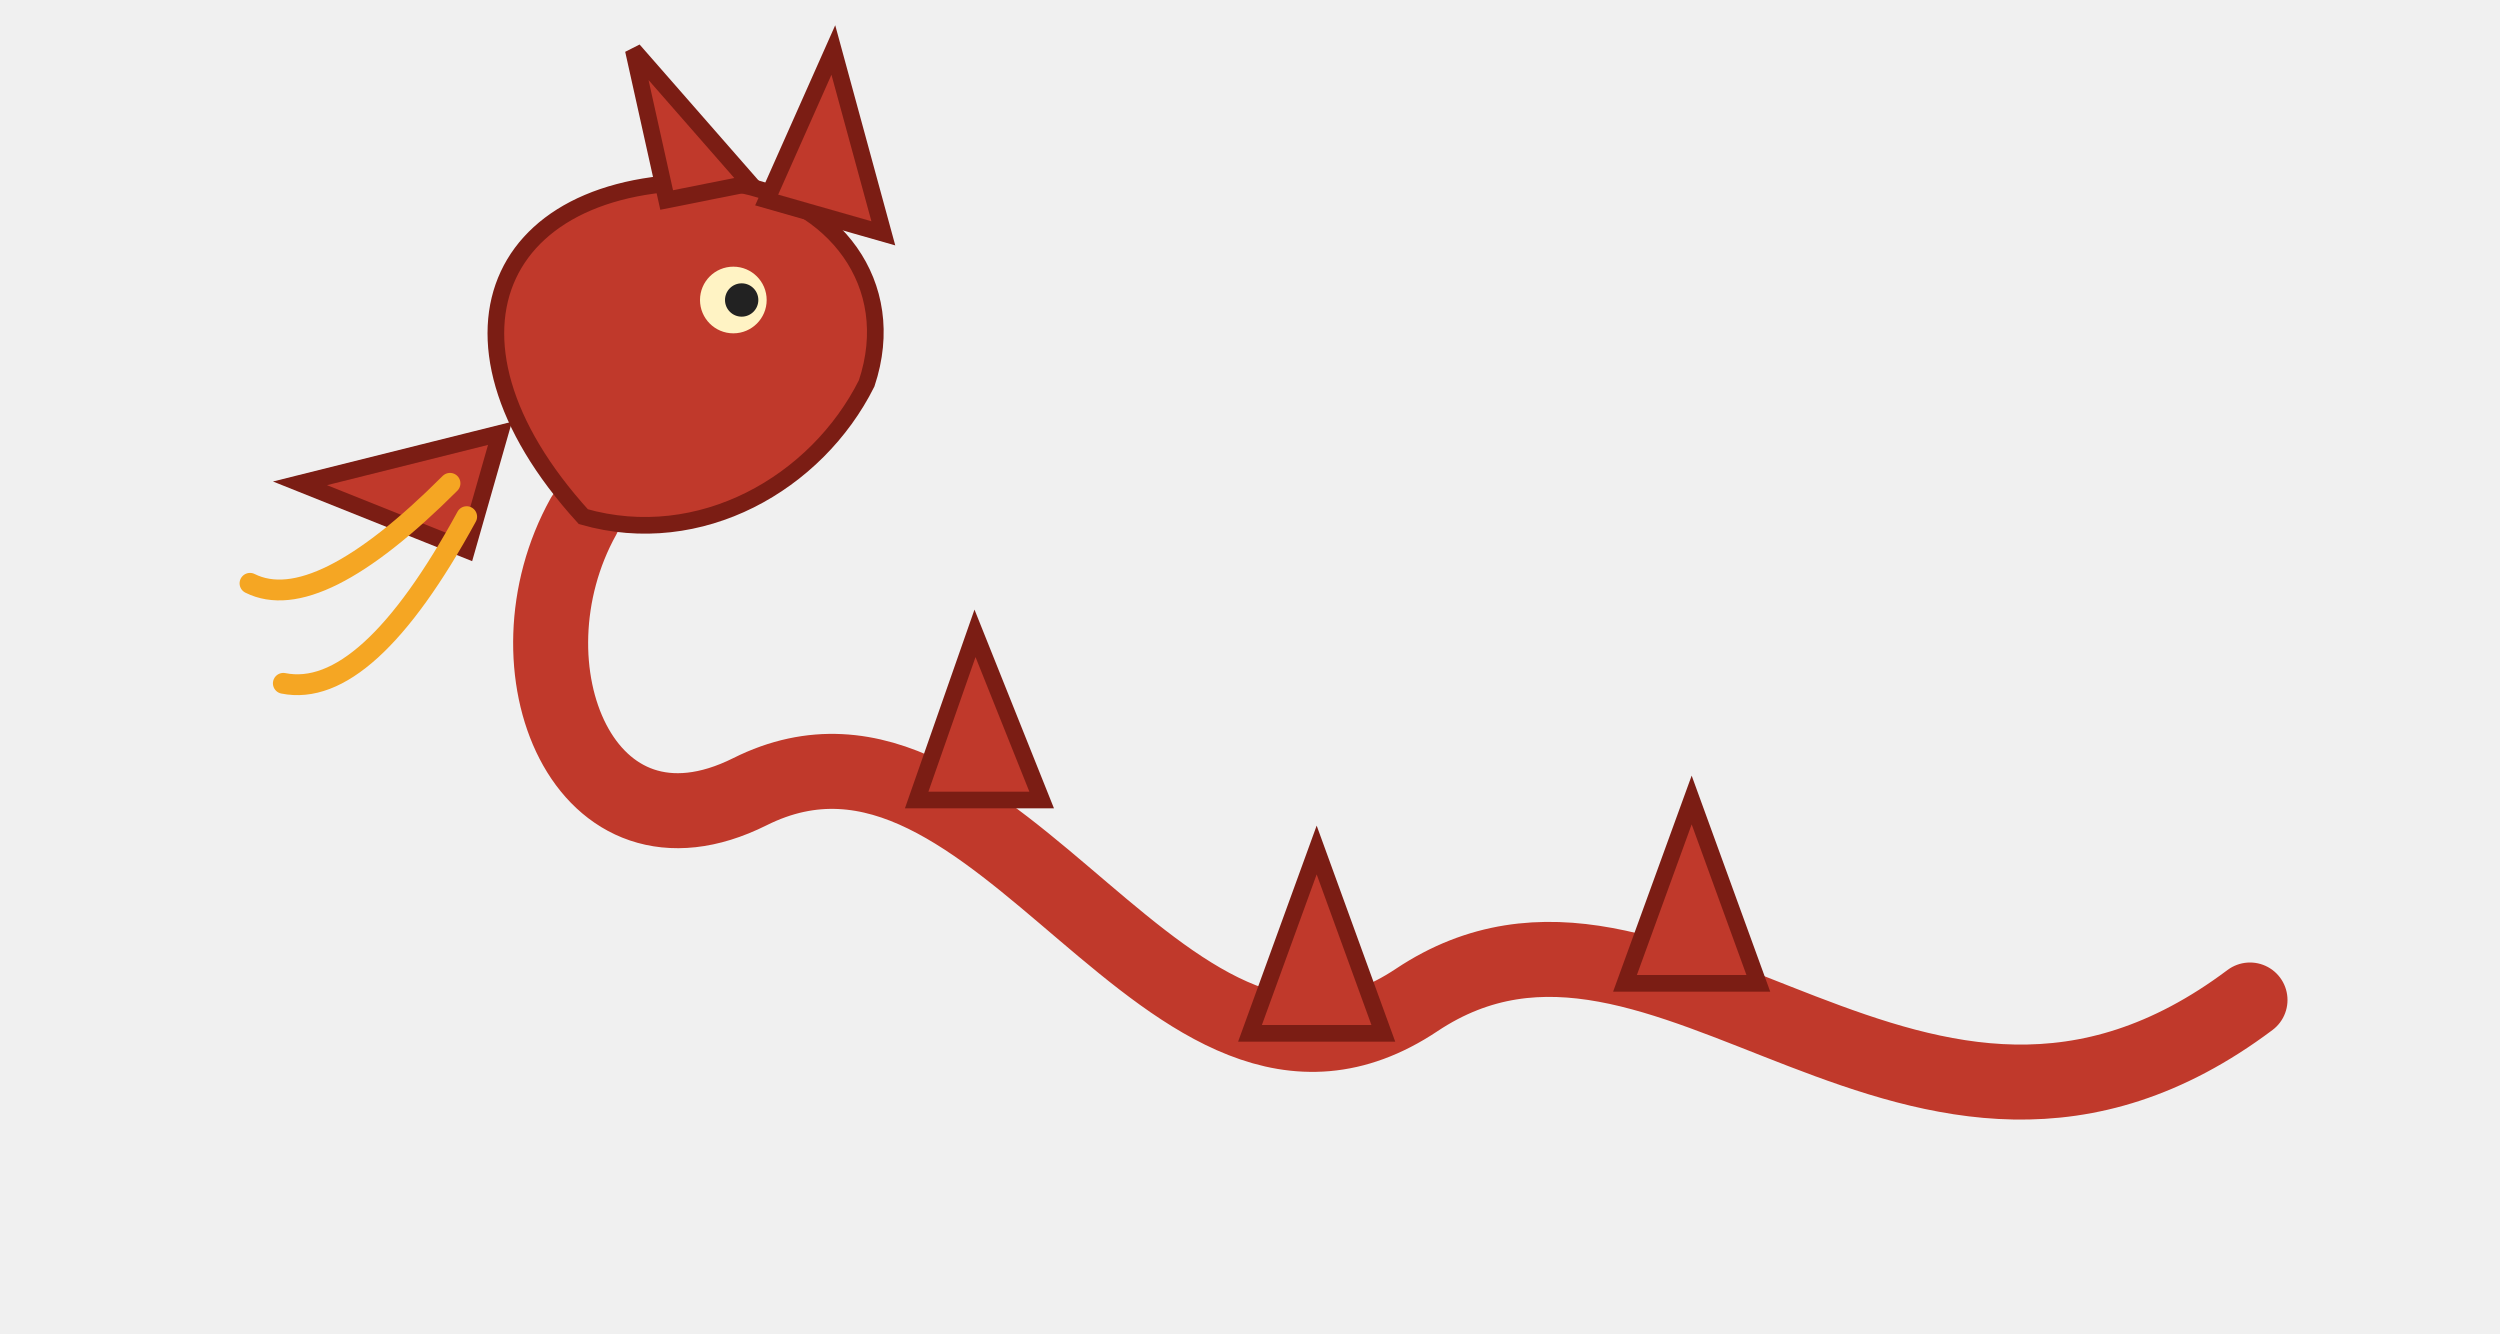
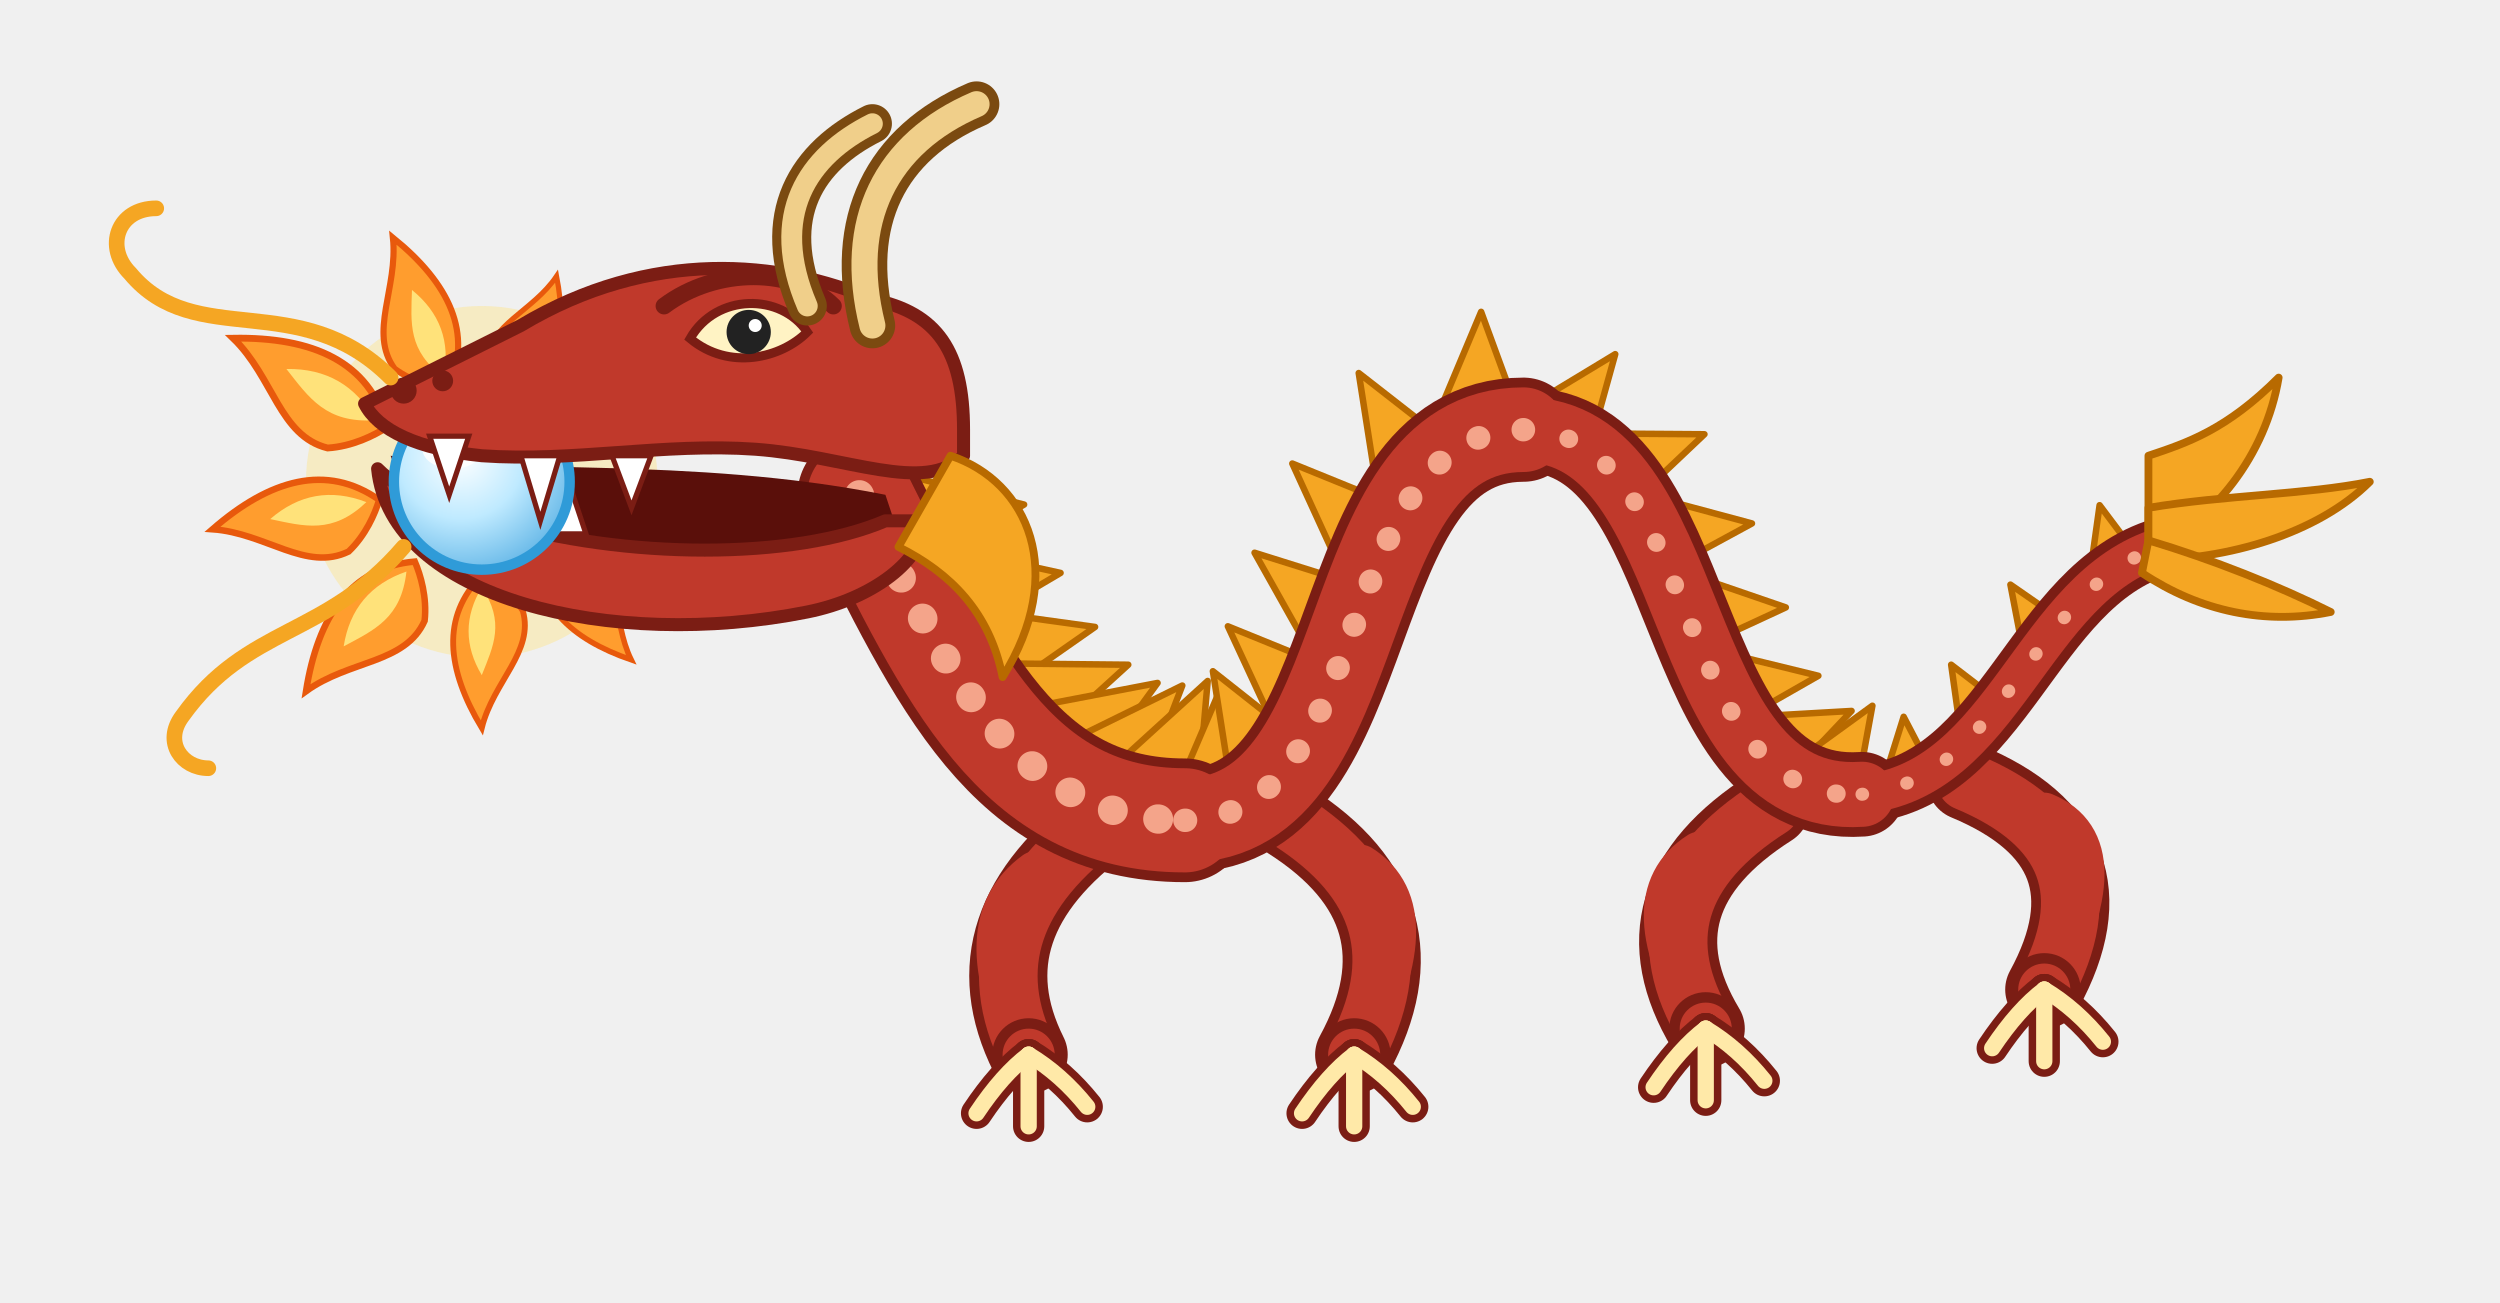
- <svg xmlns="http://www.w3.org/2000/svg" viewBox="0 0 300 160" role="img" aria-label="Dragon">
-   <g fill="none" stroke="#c0392b" stroke-width="9" stroke-linecap="round" stroke-linejoin="round">
-     <path d="M270 120 C230 150 200 100 170 120 C140 140 120 80 90 95 C70 105 60 80 70 62" />
+ <svg xmlns="http://www.w3.org/2000/svg" viewBox="0 0 384 200" role="img" aria-label="Dragon">
+   <defs>
+     <radialGradient id="pearl" cx=".38" cy=".35" r=".8">
+       <stop offset="0" stop-color="#ffffff" />
+       <stop offset=".45" stop-color="#bfeaff" />
+       <stop offset="1" stop-color="#4aa8e0" />
+     </radialGradient>
+   </defs>
+   <g transform="translate(36 14)">
+     <g stroke-linecap="round" fill="none">
+       <path d="M134 112 Q112 128 122 148" stroke="#7b1d14" stroke-width="12" />
+       <path d="M134 112 Q112 128 122 148" stroke="#c0392b" stroke-width="9" />
+       <path d="M123.0 120.0 Q112 128 122 148" stroke="#c0392b" stroke-width="6.5" />
+       <circle cx="122" cy="148" r="4.8" fill="#c0392b" stroke="#7b1d14" stroke-width="1.6" />
+       <g stroke="#7b1d14" stroke-width="4.8">
+         <path d="M122 148 q-4 3 -8 9" />
+         <path d="M122 148 q0 5 0 11" />
+         <path d="M122 148 q5 3 9 8" />
+       </g>
+       <g stroke="#ffe9a8" stroke-width="2.5">
+         <path d="M122 148 q-4 3 -8 9" />
+         <path d="M122 148 q0 5 0 11" />
+         <path d="M122 148 q5 3 9 8" />
+       </g>
+     </g>
+     <g stroke-linecap="round" fill="none">
+       <path d="M162 112 Q184 126 172 148" stroke="#7b1d14" stroke-width="12" />
+       <path d="M162 112 Q184 126 172 148" stroke="#c0392b" stroke-width="9" />
+       <path d="M173.0 119.0 Q184 126 172 148" stroke="#c0392b" stroke-width="6.5" />
+       <circle cx="172" cy="148" r="4.8" fill="#c0392b" stroke="#7b1d14" stroke-width="1.6" />
+       <g stroke="#7b1d14" stroke-width="4.8">
+         <path d="M172 148 q-4 3 -8 9" />
+         <path d="M172 148 q0 5 0 11" />
+         <path d="M172 148 q5 3 9 8" />
+       </g>
+       <g stroke="#ffe9a8" stroke-width="2.5">
+         <path d="M172 148 q-4 3 -8 9" />
+         <path d="M172 148 q0 5 0 11" />
+         <path d="M172 148 q5 3 9 8" />
+       </g>
+     </g>
+     <g stroke-linecap="round" fill="none">
+       <path d="M236 110 Q214 124 226 144" stroke="#7b1d14" stroke-width="12" />
+       <path d="M236 110 Q214 124 226 144" stroke="#c0392b" stroke-width="9" />
+       <path d="M225.0 117.0 Q214 124 226 144" stroke="#c0392b" stroke-width="6.5" />
+       <circle cx="226" cy="144" r="4.8" fill="#c0392b" stroke="#7b1d14" stroke-width="1.6" />
+       <g stroke="#7b1d14" stroke-width="4.8">
+         <path d="M226 144 q-4 3 -8 9" />
+         <path d="M226 144 q0 5 0 11" />
+         <path d="M226 144 q5 3 9 8" />
+       </g>
+       <g stroke="#ffe9a8" stroke-width="2.5">
+         <path d="M226 144 q-4 3 -8 9" />
+         <path d="M226 144 q0 5 0 11" />
+         <path d="M226 144 q5 3 9 8" />
+       </g>
+     </g>
+     <g stroke-linecap="round" fill="none">
+       <path d="M266 106 Q290 116 278 138" stroke="#7b1d14" stroke-width="12" />
+       <path d="M266 106 Q290 116 278 138" stroke="#c0392b" stroke-width="9" />
+       <path d="M278.0 111.0 Q290 116 278 138" stroke="#c0392b" stroke-width="6.5" />
+       <circle cx="278" cy="138" r="4.8" fill="#c0392b" stroke="#7b1d14" stroke-width="1.6" />
+       <g stroke="#7b1d14" stroke-width="4.8">
+         <path d="M278 138 q-4 3 -8 9" />
+         <path d="M278 138 q0 5 0 11" />
+         <path d="M278 138 q5 3 9 8" />
+       </g>
+       <g stroke="#ffe9a8" stroke-width="2.5">
+         <path d="M278 138 q-4 3 -8 9" />
+         <path d="M278 138 q0 5 0 11" />
+         <path d="M278 138 q5 3 9 8" />
+       </g>
+     </g>
+     <g fill="#f5a623" stroke="#b86a00" stroke-width="1" stroke-linejoin="round">
+       <path d="M102.2 58.8 L121.3 63.5 L108.2 70.8Z" />
+       <path d="M107.7 69.8 L126.9 74.0 L114.0 81.6Z" />
+       <path d="M112.7 79.6 L132.2 82.3 L119.9 90.9Z" />
+       <path d="M117.6 87.9 L137.3 88.1 L126.2 98.2Z" />
+       <path d="M122.5 94.6 L141.8 90.9 L133.0 103.0Z" />
+       <path d="M127.9 100.0 L145.6 91.3 L140.2 105.4Z" />
+       <path d="M134.9 103.9 L149.5 90.6 L148.2 105.6Z" />
+       <path d="M144.7 107.6 L151.3 92.2 L155.7 104.1Z" />
+       <path d="M152.9 105.7 L150.3 89.1 L160.3 97.0Z" />
+       <path d="M159.7 97.5 L152.6 82.2 L164.4 87.0Z" />
+       <path d="M164.9 85.5 L156.7 70.9 L168.8 74.7Z" />
+       <path d="M169.5 72.5 L162.5 57.2 L174.3 62.0Z" />
+       <path d="M175.3 59.9 L172.7 43.3 L182.7 51.1Z" />
+       <path d="M185.0 49.4 L191.5 33.9 L195.9 45.9Z" />
+       <path d="M200.2 47.6 L212.1 40.4 L209.3 50.5Z" />
+       <path d="M211.9 52.6 L225.8 52.7 L218.2 59.9Z" />
+       <path d="M219.7 62.8 L233.1 66.4 L223.9 71.4Z" />
+       <path d="M225.2 74.8 L238.3 79.3 L228.8 83.7Z" />
+       <path d="M229.8 86.5 L243.3 89.8 L234.2 95.0Z" />
+       <path d="M234.5 96.0 L248.4 95.2 L241.2 102.8Z" />
+       <path d="M240.3 102.6 L251.6 94.4 L249.7 104.8Z" />
+       <path d="M253.4 105.7 L256.4 96.1 L259.9 102.8Z" />
+       <path d="M265.1 98.1 L263.7 88.1 L269.7 92.7Z" />
+       <path d="M274.7 85.7 L272.8 75.8 L279.0 80.1Z" />
+       <path d="M285.1 73.6 L286.5 63.6 L291.0 69.6Z" />
+     </g>
+     <path d="M96 62 C110 90 120 112 146 112" stroke="#7b1d14" stroke-width="19" fill="none" stroke-linecap="round" />
+     <path d="M146 112 C176 112 168 52 198 52" stroke="#7b1d14" stroke-width="16" fill="none" stroke-linecap="round" />
+     <path d="M198 52 C226 52 220 110 250 108" stroke="#7b1d14" stroke-width="13" fill="none" stroke-linecap="round" />
+     <path d="M250 108 C272 106 276 76 296 70" stroke="#7b1d14" stroke-width="9" fill="none" stroke-linecap="round" />
+     <path d="M96 62 C110 90 120 112 146 112" stroke="#c0392b" stroke-width="16" fill="none" stroke-linecap="round" />
+     <path d="M146 112 C176 112 168 52 198 52" stroke="#c0392b" stroke-width="13" fill="none" stroke-linecap="round" />
+     <path d="M198 52 C226 52 220 110 250 108" stroke="#c0392b" stroke-width="10" fill="none" stroke-linecap="round" />
+     <path d="M250 108 C272 106 276 76 296 70" stroke="#c0392b" stroke-width="6" fill="none" stroke-linecap="round" />
+     <path d="M96 62 C110 90 120 112 146 112" stroke="#f4a48a" stroke-width="4.5" stroke-dasharray="0.1 7" fill="none" stroke-linecap="round" />
+     <path d="M146 112 C176 112 168 52 198 52" stroke="#f4a48a" stroke-width="3.6" stroke-dasharray="0.1 7" fill="none" stroke-linecap="round" />
+     <path d="M198 52 C226 52 220 110 250 108" stroke="#f4a48a" stroke-width="2.8" stroke-dasharray="0.1 7" fill="none" stroke-linecap="round" />
+     <path d="M250 108 C272 106 276 76 296 70" stroke="#f4a48a" stroke-width="2.0" stroke-dasharray="0.1 7" fill="none" stroke-linecap="round" />
+     <g fill="#f5a623" stroke="#b86a00" stroke-width="1.2" stroke-linejoin="round">
+       <path d="M294 71 C304 66 312 56 314 44 C306 52 300 54 294 56Z" />
+       <path d="M294 72 C306 72 320 68 328 60 C318 62 306 62 294 64Z" />
+       <path d="M293 74 C302 80 312 82 322 80 C314 76 304 72 294 69Z" />
+     </g>
+     <g>
+       <circle cx="38" cy="60" r="27" fill="#ffe27a" opacity=".38" />
+       <g transform="translate(38 60) rotate(-100) scale(1.0)">
+         <path d="M0 -16 C7 -23 6 -32 0 -42 C-2 -34 -9 -29 -7 -22 C-5 -19 -2 -17 0 -16Z" fill="#ff9d2e" stroke="#e8590c" stroke-width="1" />
+         <path d="M0 -18 C3 -23 3 -28 0 -33 C-2 -28 -4 -24 0 -18Z" fill="#ffe27a" />
+       </g>
+       <g transform="translate(38 60) rotate(-60) scale(1.05)">
+         <path d="M0 -16 C7 -23 6 -32 0 -42 C-2 -34 -9 -29 -7 -22 C-5 -19 -2 -17 0 -16Z" fill="#ff9d2e" stroke="#e8590c" stroke-width="1" />
+         <path d="M0 -18 C3 -23 3 -28 0 -33 C-2 -28 -4 -24 0 -18Z" fill="#ffe27a" />
+       </g>
+       <g transform="translate(38 60) rotate(-20) scale(0.95)">
+         <path d="M0 -16 C7 -23 6 -32 0 -42 C-2 -34 -9 -29 -7 -22 C-5 -19 -2 -17 0 -16Z" fill="#ff9d2e" stroke="#e8590c" stroke-width="1" />
+         <path d="M0 -18 C3 -23 3 -28 0 -33 C-2 -28 -4 -24 0 -18Z" fill="#ffe27a" />
+       </g>
+       <g transform="translate(38 60) rotate(-140) scale(1.0)">
+         <path d="M0 -16 C7 -23 6 -32 0 -42 C-2 -34 -9 -29 -7 -22 C-5 -19 -2 -17 0 -16Z" fill="#ff9d2e" stroke="#e8590c" stroke-width="1" />
+         <path d="M0 -18 C3 -23 3 -28 0 -33 C-2 -28 -4 -24 0 -18Z" fill="#ffe27a" />
+       </g>
+       <g transform="translate(38 60) rotate(-180) scale(0.9)">
+         <path d="M0 -16 C7 -23 6 -32 0 -42 C-2 -34 -9 -29 -7 -22 C-5 -19 -2 -17 0 -16Z" fill="#ff9d2e" stroke="#e8590c" stroke-width="1" />
+         <path d="M0 -18 C3 -23 3 -28 0 -33 C-2 -28 -4 -24 0 -18Z" fill="#ffe27a" />
+       </g>
+       <g transform="translate(38 60) rotate(20) scale(0.8)">
+         <path d="M0 -16 C7 -23 6 -32 0 -42 C-2 -34 -9 -29 -7 -22 C-5 -19 -2 -17 0 -16Z" fill="#ff9d2e" stroke="#e8590c" stroke-width="1" />
+         <path d="M0 -18 C3 -23 3 -28 0 -33 C-2 -28 -4 -24 0 -18Z" fill="#ffe27a" />
+       </g>
+       <g transform="translate(38 60) rotate(-220) scale(0.85)">
+         <path d="M0 -16 C7 -23 6 -32 0 -42 C-2 -34 -9 -29 -7 -22 C-5 -19 -2 -17 0 -16Z" fill="#ff9d2e" stroke="#e8590c" stroke-width="1" />
+         <path d="M0 -18 C3 -23 3 -28 0 -33 C-2 -28 -4 -24 0 -18Z" fill="#ffe27a" />
+       </g>
+     </g>
+     <path d="M24 56 C40 59 70 56 100 62 L102 68 C80 74 56 72 36 66 C30 64 26 62 24 56Z" fill="#5a0f0a" />
+     <path d="M100 66 C86 72 60 72 40 66 C32 64 26 62 22 58 C24 78 58 86 88 80 C98 78 106 72 106 66Z" fill="#c0392b" stroke="#7b1d14" stroke-width="2" stroke-linejoin="round" />
+     <g fill="#fff" stroke="#7b1d14" stroke-width=".8">
+       <path d="M34 66 l3 -9 l3 9z" />
+       <path d="M48 68 l3 -9 l3 9z" />
+     </g>
+     <g>
+       <circle cx="38" cy="60" r="13.5" fill="url(#pearl)" stroke="#2f9bd8" stroke-width="1.6" />
+       <ellipse cx="33.5" cy="55" rx="4.6" ry="3" fill="#fff" opacity=".9" />
+     </g>
+     <path d="M112 52 C112 40 108 34 98 32 C84 26 64 24 44 36 C36 40 28 44 20 48 C22 52 28 55 38 56 C52 57 66 54 80 55 C94 56 106 62 112 56Z" fill="#c0392b" stroke="#7b1d14" stroke-width="2" stroke-linejoin="round" />
+     <g fill="#fff" stroke="#7b1d14" stroke-width=".8">
+       <path d="M30 53 l3 9 l3 -9z" />
+       <path d="M44 56 l3 10 l3 -10z" />
+       <path d="M58 56 l3 8 l3 -8z" />
+     </g>
+     <circle cx="26" cy="46" r="2" fill="#7b1d14" />
+     <circle cx="32" cy="44.5" r="1.6" fill="#7b1d14" />
+     <g fill="#f5a623" stroke="#b86a00" stroke-width="1.2" stroke-linejoin="round">
+       <path d="M110 56 C122 60 128 74 118 90 C116 80 110 74 102 70Z" />
+     </g>
+     <path d="M70 38 C74 31 84 31 88 37 C84 41 76 43 70 38Z" fill="#fff3c4" stroke="#7b1d14" stroke-width="1.4" />
+     <circle cx="79" cy="37" r="3.4" fill="#222" />
+     <circle cx="80" cy="36" r="1" fill="#fff" />
+     <path d="M66 33 C74 27 86 27 92 33" fill="none" stroke="#7b1d14" stroke-width="2.6" stroke-linecap="round" />
+     <g fill="none" stroke-linecap="round">
+       <path d="M98 36 C94 20 100 8 114 2" stroke="#7b4a10" stroke-width="7" />
+       <path d="M98 36 C94 20 100 8 114 2" stroke="#f0cf8a" stroke-width="4" />
+       <path d="M88 33 C82 19 88 10 98 5" stroke="#7b4a10" stroke-width="6" />
+       <path d="M88 33 C82 19 88 10 98 5" stroke="#f0cf8a" stroke-width="3.2" />
+     </g>
+     <g fill="none" stroke="#f5a623" stroke-width="2.4" stroke-linecap="round">
+       <path d="M24 44 C10 30 -6 40 -16 28 C-20 24 -18 18 -12 18" />
+       <path d="M26 70 C14 84 2 82 -8 96 C-11 100 -8 104 -4 104" />
+     </g>
  </g>
-   <g fill="#c0392b" stroke="#7b1d14" stroke-width="2">
-     <path d="M70 62 C50 40 60 20 88 22 C100 24 108 34 104 46 C98 58 84 66 70 62Z" />
-     <path d="M92 24 L100 6 L106 28Z" />
-     <path d="M80 24 L76 6 L90 22Z" />
-     <path d="M60 52 L36 58 L56 66Z" />
-     <path d="M195 118 l8 -22 l8 22Z M150 124 l8 -22 l8 22Z M110 96 l7 -20 l8 20Z" />
-   </g>
-   <circle cx="88" cy="36" r="4" fill="#fff3c4" />
-   <circle cx="89" cy="36" r="2" fill="#222" />
-   <path d="M54 58 Q38 74 30 70 M56 62 Q44 84 34 82" fill="none" stroke="#f5a623" stroke-width="2.5" stroke-linecap="round" />
</svg>
